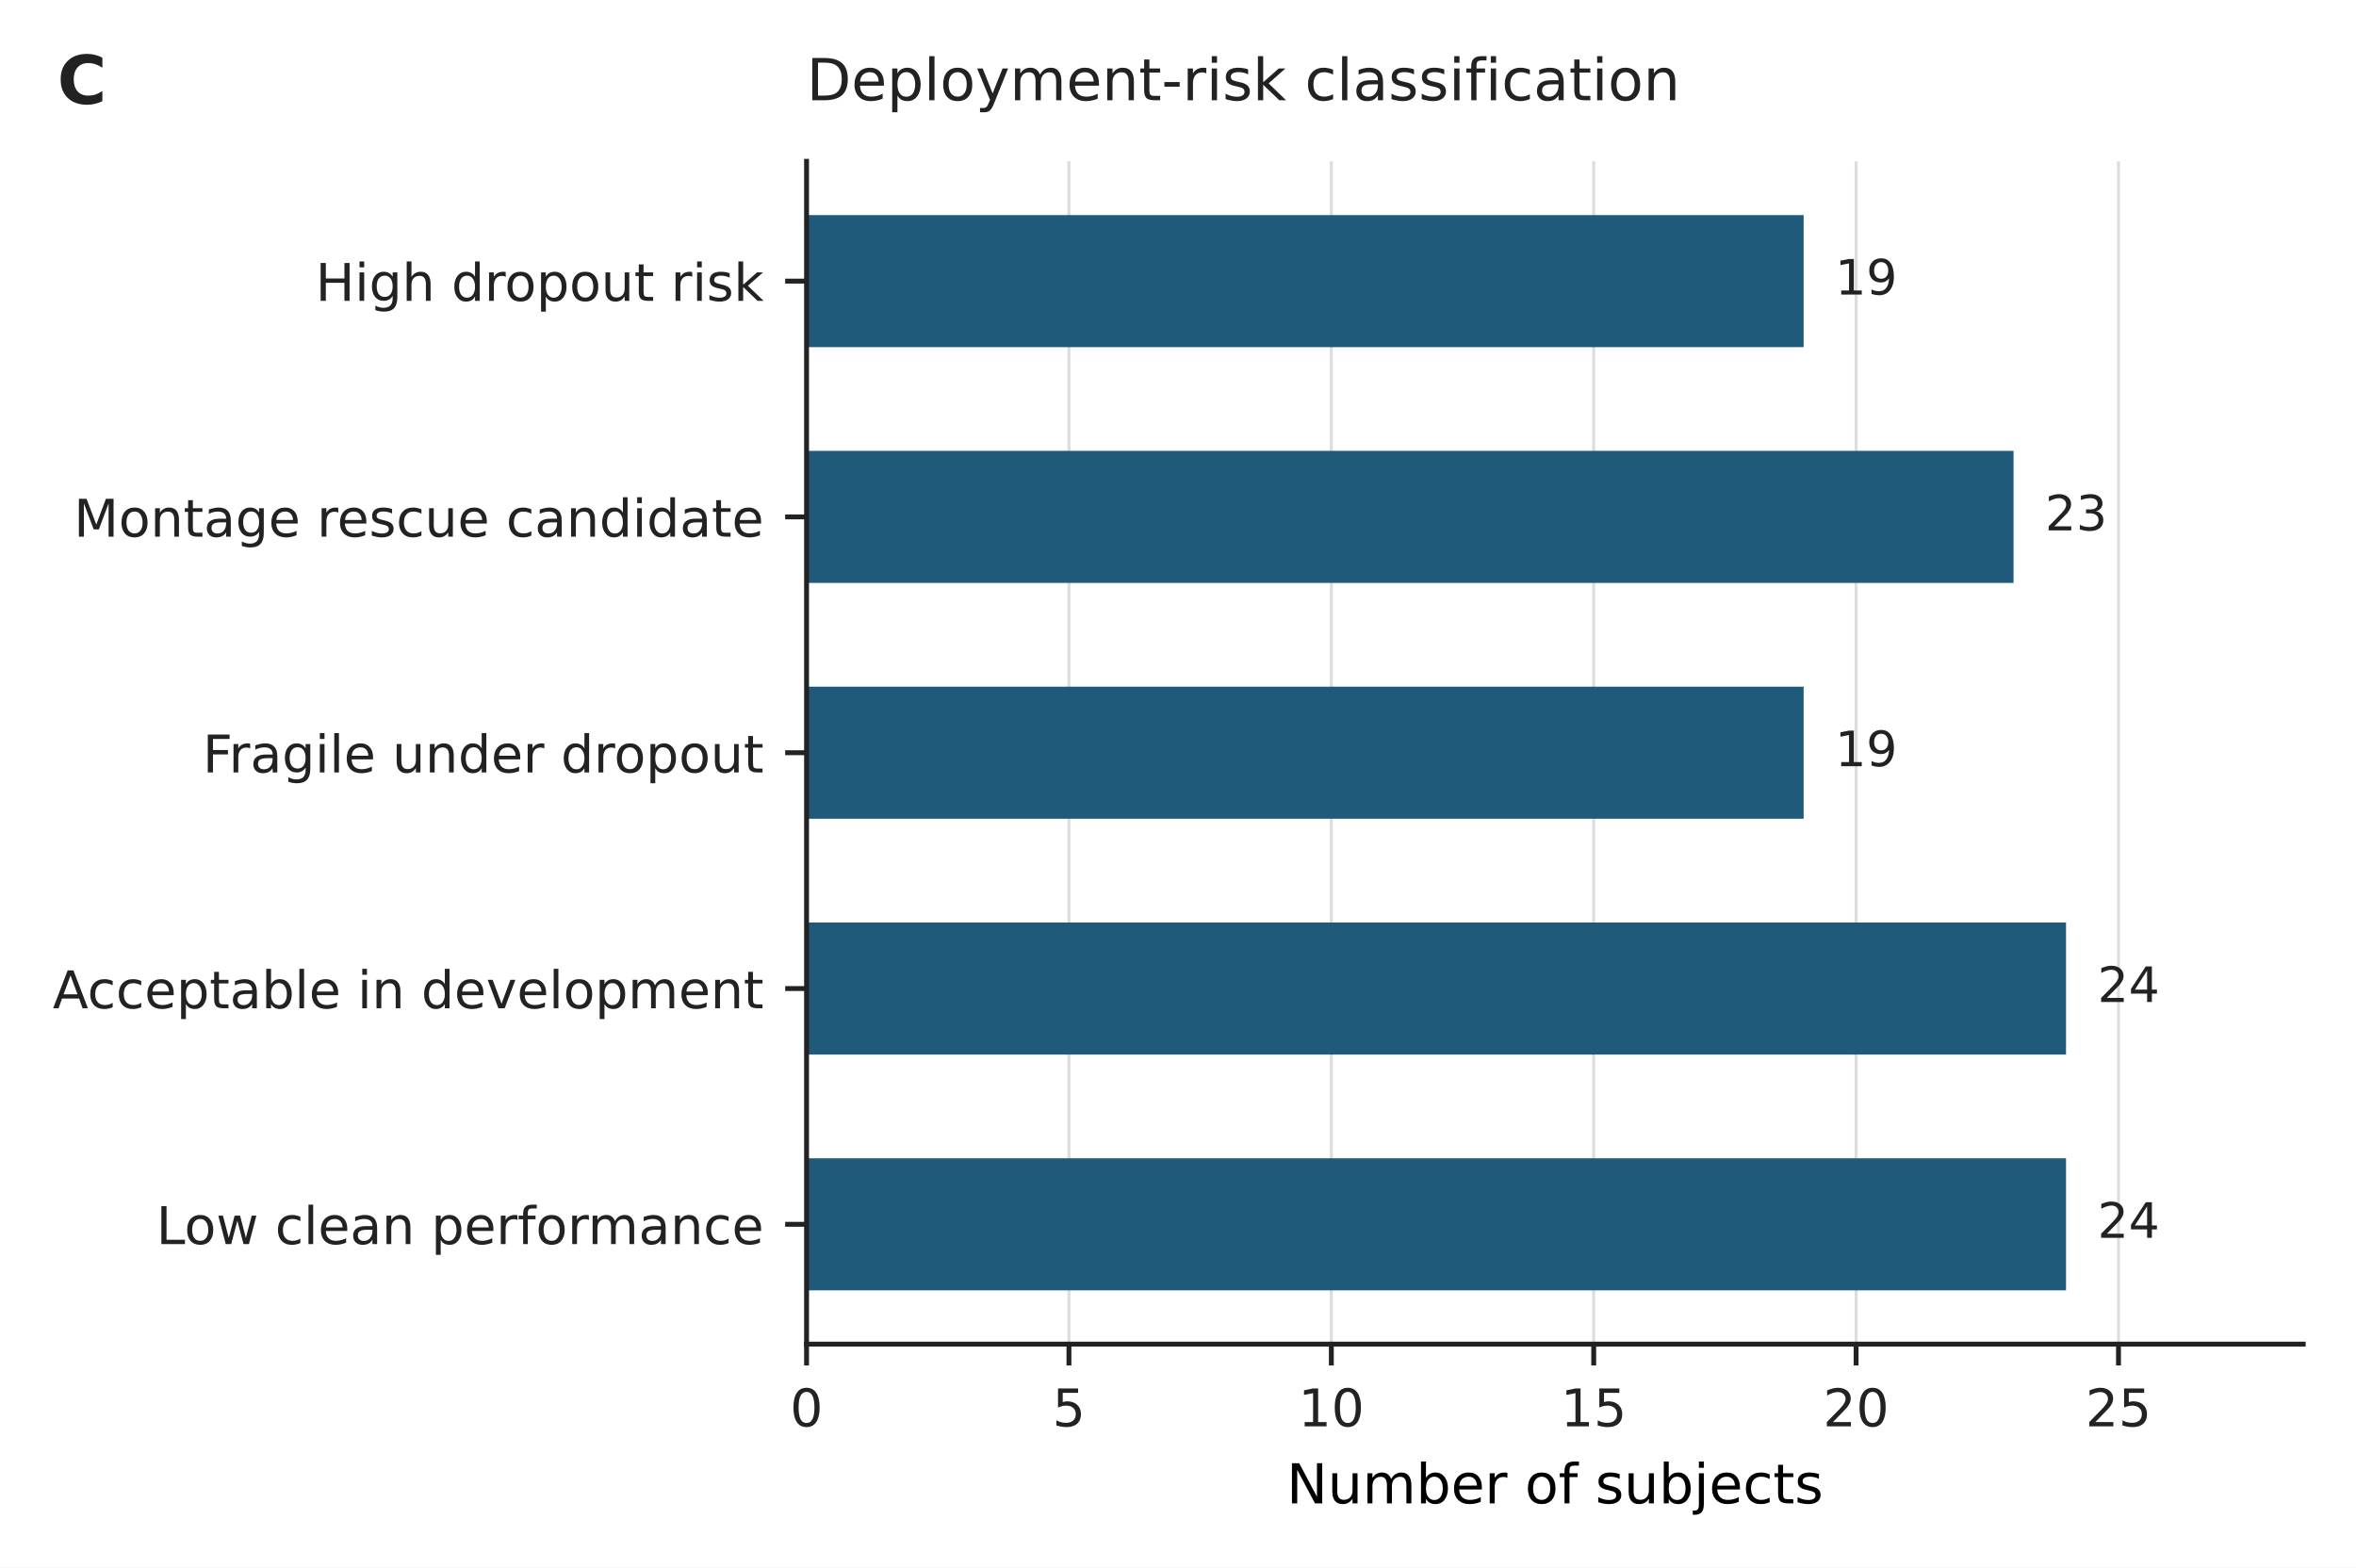
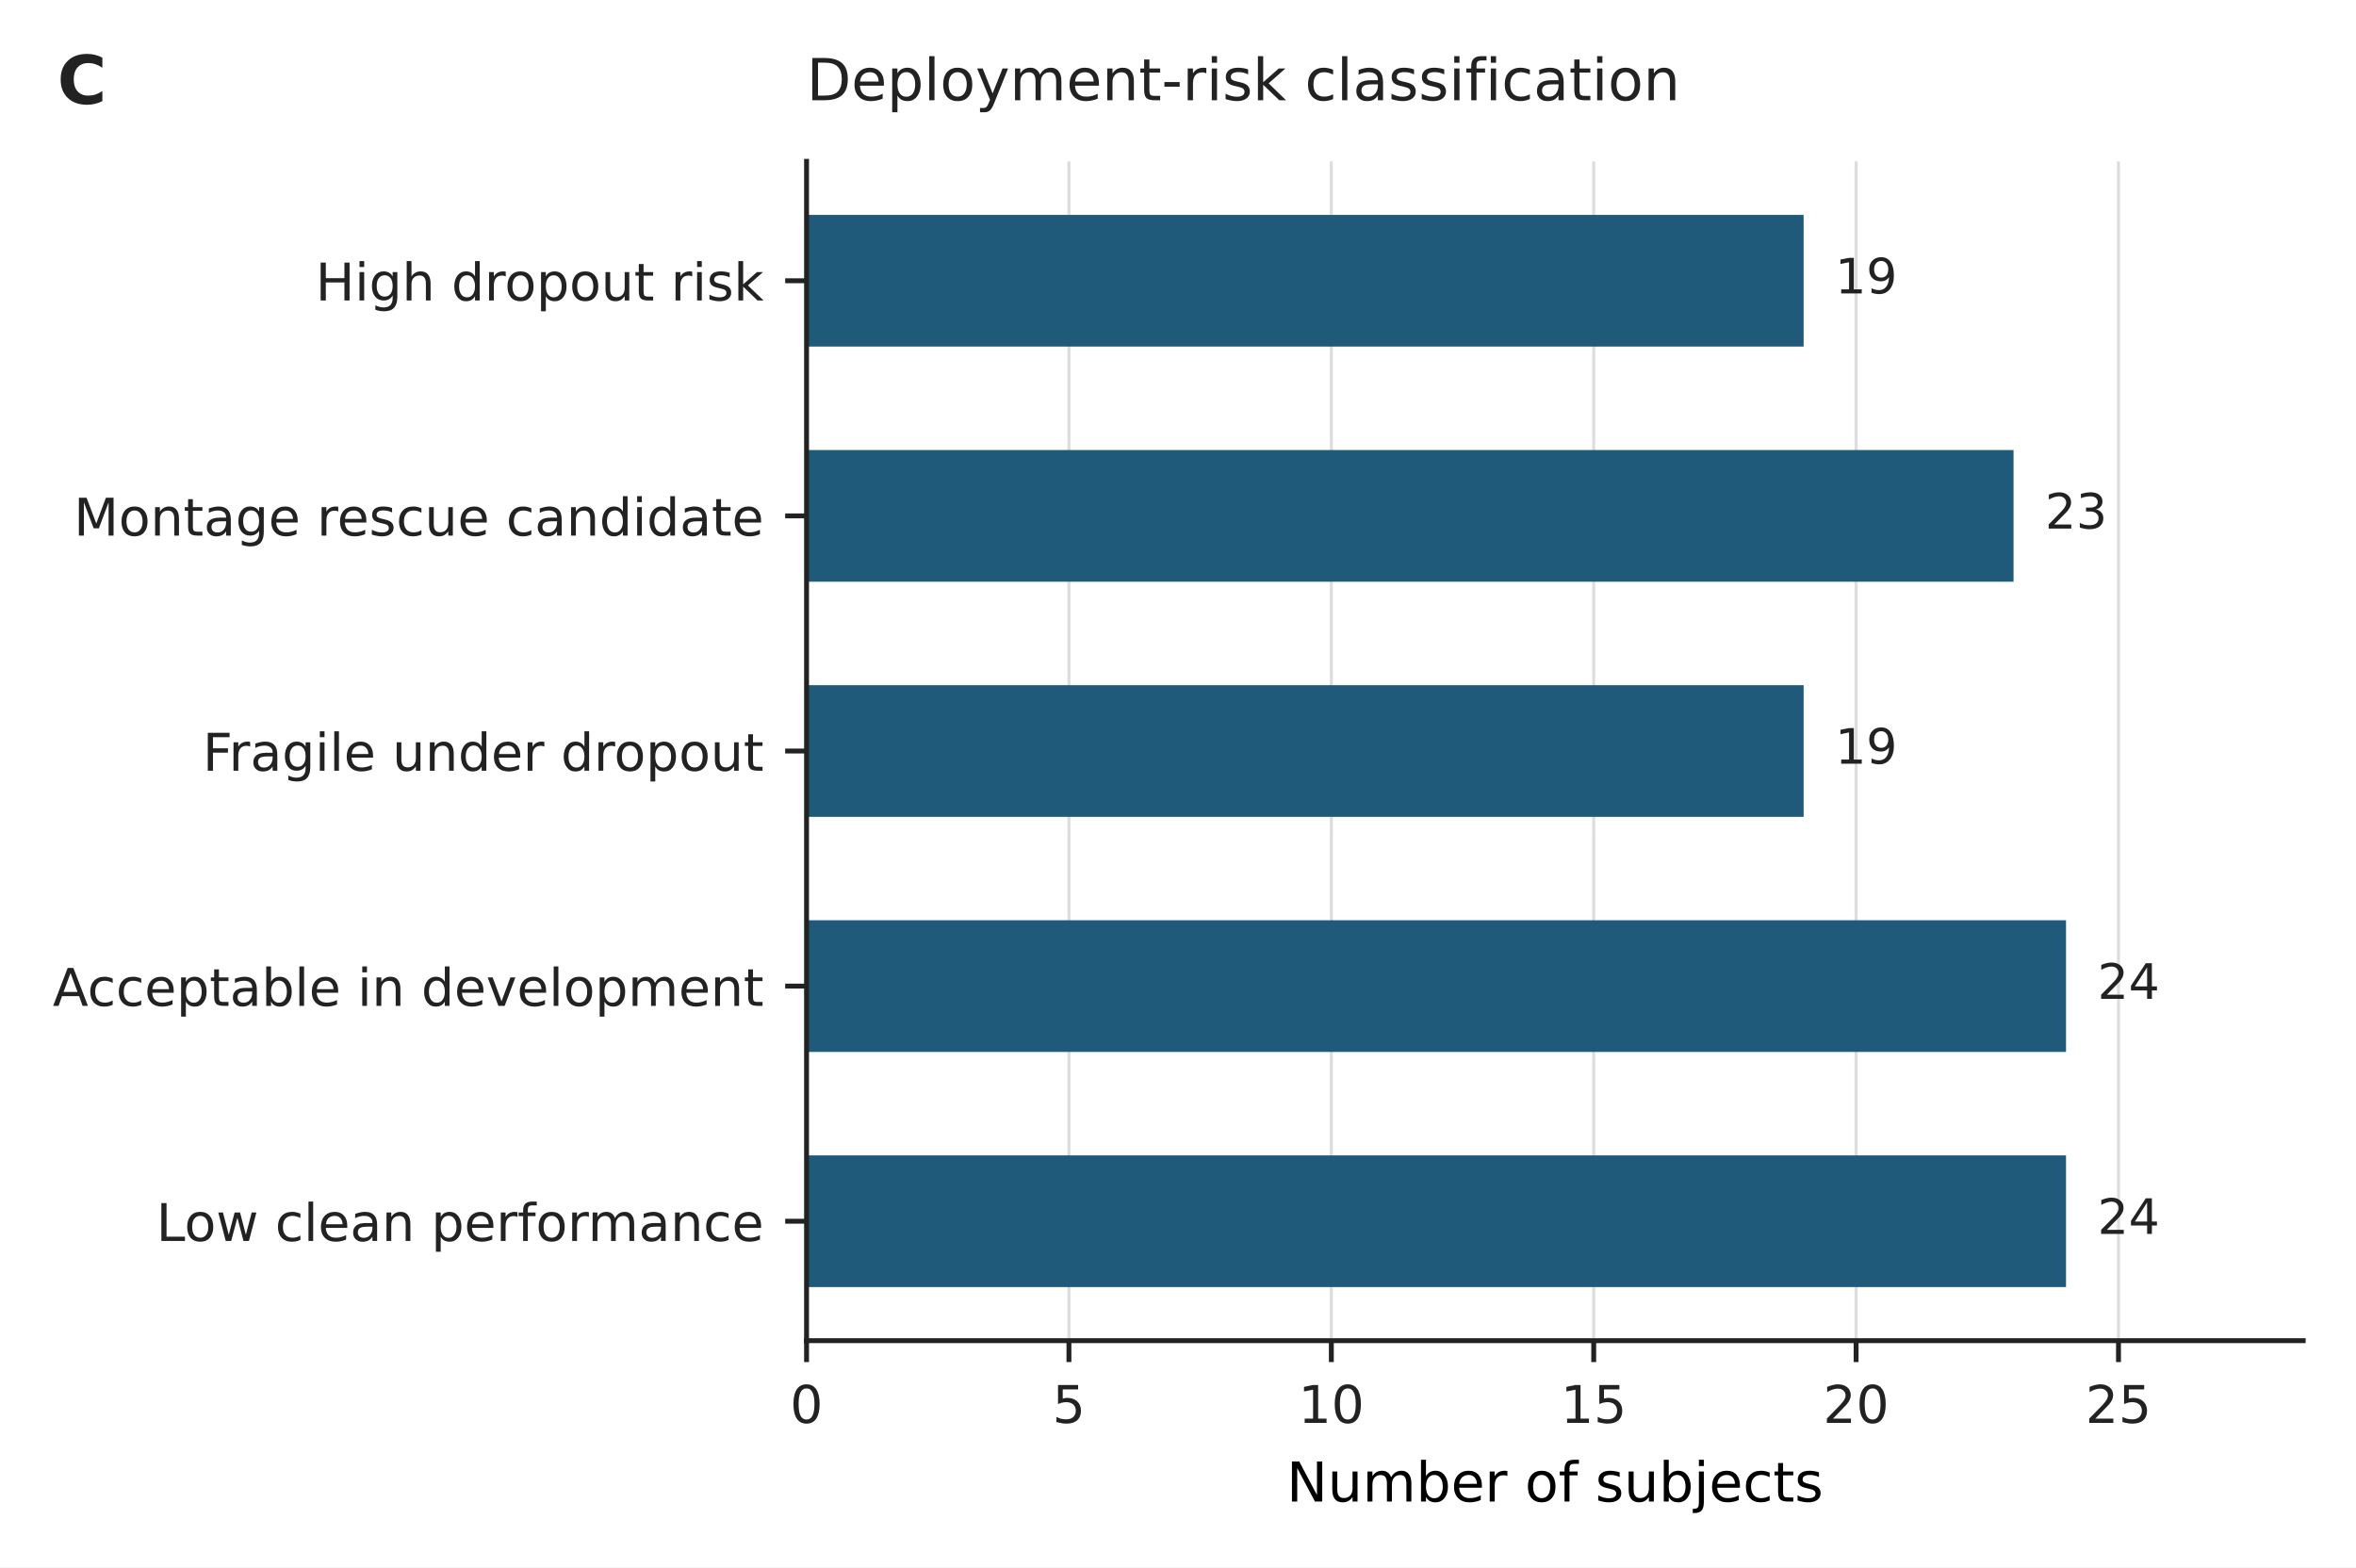
<svg xmlns="http://www.w3.org/2000/svg" xmlns:xlink="http://www.w3.org/1999/xlink" width="385.68pt" height="256.632pt" viewBox="0 0 385.68 256.632" version="1.1">
  <defs>
    <style type="text/css">*{stroke-linejoin: round; stroke-linecap: butt}</style>
  </defs>
  <g id="figure_1">
    <g id="patch_1">
      <path d="M 0 256.632  L 385.68 256.632  L 385.68 0  L 0 0  z " style="fill: #ffffff" />
    </g>
    <g id="axes_1">
      <g id="patch_2">
-         <path d="M 132.034 220.055  L 377.04 220.055  L 377.04 26.411  L 132.034 26.411  z " style="fill: #ffffff" />
+         <path d="M 132.034 219.491  L 377.04 219.491  L 377.04 26.411  L 132.034 26.411  z " style="fill: #ffffff" />
      </g>
      <g id="matplotlib.axis_1">
        <g id="xtick_1">
          <g id="line2d_1">
-             <path d="M 132.034 220.055  L 132.034 26.411  " clip-path="url(#p9f55f49dde)" style="fill: none; stroke: #dddddd; stroke-width: 0.5; stroke-linecap: square" />
+             <path d="M 132.034 219.491  L 132.034 26.411  " clip-path="url(#pbe956dac09)" style="fill: none; stroke: #dddddd; stroke-width: 0.5; stroke-linecap: square" />
          </g>
          <g id="line2d_2">
            <defs>
-               <path id="mc98990bcb4" d="M 0 0  L 0 3.5  " style="stroke: #222222; stroke-width: 0.8" />
+               <path id="m6b53daa591" d="M 0 0  L 0 3.5  " style="stroke: #222222; stroke-width: 0.8" />
            </defs>
            <g>
-               <use xlink:href="#mc98990bcb4" x="132.034" y="220.055" style="fill: #222222; stroke: #222222; stroke-width: 0.8" />
+               <use xlink:href="#m6b53daa591" x="132.034" y="219.491" style="fill: #222222; stroke: #222222; stroke-width: 0.8" />
            </g>
          </g>
          <g id="text_1">
-             <text style="font-size: 8.5px; font-family: 'DejaVu Sans'; text-anchor: middle; fill: #222222" x="132.034" y="233.514" transform="rotate(-0 132.0342 233.5137)">0</text>
+             <text style="font-size: 8.5px; font-family: 'DejaVu Sans'; text-anchor: middle; fill: #222222" x="132.034" y="232.949" transform="rotate(-0 132.0342 232.9491)">0</text>
          </g>
        </g>
        <g id="xtick_2">
          <g id="line2d_3">
-             <path d="M 174.987 220.055  L 174.987 26.411  " clip-path="url(#p9f55f49dde)" style="fill: none; stroke: #dddddd; stroke-width: 0.5; stroke-linecap: square" />
+             <path d="M 174.987 219.491  L 174.987 26.411  " clip-path="url(#pbe956dac09)" style="fill: none; stroke: #dddddd; stroke-width: 0.5; stroke-linecap: square" />
          </g>
          <g id="line2d_4">
            <g>
-               <use xlink:href="#mc98990bcb4" x="174.987" y="220.055" style="fill: #222222; stroke: #222222; stroke-width: 0.8" />
+               <use xlink:href="#m6b53daa591" x="174.987" y="219.491" style="fill: #222222; stroke: #222222; stroke-width: 0.8" />
            </g>
          </g>
          <g id="text_2">
-             <text style="font-size: 8.5px; font-family: 'DejaVu Sans'; text-anchor: middle; fill: #222222" x="174.987" y="233.514" transform="rotate(-0 174.9875 233.5137)">5</text>
+             <text style="font-size: 8.5px; font-family: 'DejaVu Sans'; text-anchor: middle; fill: #222222" x="174.987" y="232.949" transform="rotate(-0 174.9875 232.9491)">5</text>
          </g>
        </g>
        <g id="xtick_3">
          <g id="line2d_5">
-             <path d="M 217.941 220.055  L 217.941 26.411  " clip-path="url(#p9f55f49dde)" style="fill: none; stroke: #dddddd; stroke-width: 0.5; stroke-linecap: square" />
+             <path d="M 217.941 219.491  L 217.941 26.411  " clip-path="url(#pbe956dac09)" style="fill: none; stroke: #dddddd; stroke-width: 0.5; stroke-linecap: square" />
          </g>
          <g id="line2d_6">
            <g>
-               <use xlink:href="#mc98990bcb4" x="217.941" y="220.055" style="fill: #222222; stroke: #222222; stroke-width: 0.8" />
+               <use xlink:href="#m6b53daa591" x="217.941" y="219.491" style="fill: #222222; stroke: #222222; stroke-width: 0.8" />
            </g>
          </g>
          <g id="text_3">
-             <text style="font-size: 8.5px; font-family: 'DejaVu Sans'; text-anchor: middle; fill: #222222" x="217.941" y="233.514" transform="rotate(-0 217.9407 233.5137)">10</text>
+             <text style="font-size: 8.5px; font-family: 'DejaVu Sans'; text-anchor: middle; fill: #222222" x="217.941" y="232.949" transform="rotate(-0 217.9407 232.9491)">10</text>
          </g>
        </g>
        <g id="xtick_4">
          <g id="line2d_7">
-             <path d="M 260.894 220.055  L 260.894 26.411  " clip-path="url(#p9f55f49dde)" style="fill: none; stroke: #dddddd; stroke-width: 0.5; stroke-linecap: square" />
+             <path d="M 260.894 219.491  L 260.894 26.411  " clip-path="url(#pbe956dac09)" style="fill: none; stroke: #dddddd; stroke-width: 0.5; stroke-linecap: square" />
          </g>
          <g id="line2d_8">
            <g>
-               <use xlink:href="#mc98990bcb4" x="260.894" y="220.055" style="fill: #222222; stroke: #222222; stroke-width: 0.8" />
+               <use xlink:href="#m6b53daa591" x="260.894" y="219.491" style="fill: #222222; stroke: #222222; stroke-width: 0.8" />
            </g>
          </g>
          <g id="text_4">
-             <text style="font-size: 8.5px; font-family: 'DejaVu Sans'; text-anchor: middle; fill: #222222" x="260.894" y="233.514" transform="rotate(-0 260.8939 233.5137)">15</text>
+             <text style="font-size: 8.5px; font-family: 'DejaVu Sans'; text-anchor: middle; fill: #222222" x="260.894" y="232.949" transform="rotate(-0 260.8939 232.9491)">15</text>
          </g>
        </g>
        <g id="xtick_5">
          <g id="line2d_9">
-             <path d="M 303.847 220.055  L 303.847 26.411  " clip-path="url(#p9f55f49dde)" style="fill: none; stroke: #dddddd; stroke-width: 0.5; stroke-linecap: square" />
+             <path d="M 303.847 219.491  L 303.847 26.411  " clip-path="url(#pbe956dac09)" style="fill: none; stroke: #dddddd; stroke-width: 0.5; stroke-linecap: square" />
          </g>
          <g id="line2d_10">
            <g>
-               <use xlink:href="#mc98990bcb4" x="303.847" y="220.055" style="fill: #222222; stroke: #222222; stroke-width: 0.8" />
+               <use xlink:href="#m6b53daa591" x="303.847" y="219.491" style="fill: #222222; stroke: #222222; stroke-width: 0.8" />
            </g>
          </g>
          <g id="text_5">
-             <text style="font-size: 8.5px; font-family: 'DejaVu Sans'; text-anchor: middle; fill: #222222" x="303.847" y="233.514" transform="rotate(-0 303.8472 233.5137)">20</text>
+             <text style="font-size: 8.5px; font-family: 'DejaVu Sans'; text-anchor: middle; fill: #222222" x="303.847" y="232.949" transform="rotate(-0 303.8472 232.9491)">20</text>
          </g>
        </g>
        <g id="xtick_6">
          <g id="line2d_11">
-             <path d="M 346.8 220.055  L 346.8 26.411  " clip-path="url(#p9f55f49dde)" style="fill: none; stroke: #dddddd; stroke-width: 0.5; stroke-linecap: square" />
+             <path d="M 346.8 219.491  L 346.8 26.411  " clip-path="url(#pbe956dac09)" style="fill: none; stroke: #dddddd; stroke-width: 0.5; stroke-linecap: square" />
          </g>
          <g id="line2d_12">
            <g>
-               <use xlink:href="#mc98990bcb4" x="346.8" y="220.055" style="fill: #222222; stroke: #222222; stroke-width: 0.8" />
+               <use xlink:href="#m6b53daa591" x="346.8" y="219.491" style="fill: #222222; stroke: #222222; stroke-width: 0.8" />
            </g>
          </g>
          <g id="text_6">
-             <text style="font-size: 8.5px; font-family: 'DejaVu Sans'; text-anchor: middle; fill: #222222" x="346.8" y="233.514" transform="rotate(-0 346.8004 233.5137)">25</text>
+             <text style="font-size: 8.5px; font-family: 'DejaVu Sans'; text-anchor: middle; fill: #222222" x="346.8" y="232.949" transform="rotate(-0 346.8004 232.9491)">25</text>
          </g>
        </g>
        <g id="text_7">
-           <text style="font-size: 9px; font-family: 'DejaVu Sans'; text-anchor: middle" x="254.537" y="246.12" transform="rotate(-0 254.5369 246.12)">Number of subjects</text>
+           <text style="font-size: 9px; font-family: 'DejaVu Sans'; text-anchor: middle" x="254.537" y="245.83" transform="rotate(-0 254.5369 245.8297)">Number of subjects</text>
        </g>
      </g>
      <g id="matplotlib.axis_2">
        <g id="ytick_1">
          <g id="line2d_13">
            <defs>
-               <path id="m6eafd95b6b" d="M 0 0  L -3.5 0  " style="stroke: #222222; stroke-width: 0.8" />
+               <path id="mf8b60a227c" d="M 0 0  L -3.5 0  " style="stroke: #222222; stroke-width: 0.8" />
            </defs>
            <g>
-               <use xlink:href="#m6eafd95b6b" x="132.034" y="46.022" style="fill: #222222; stroke: #222222; stroke-width: 0.8" />
+               <use xlink:href="#mf8b60a227c" x="132.034" y="45.965" style="fill: #222222; stroke: #222222; stroke-width: 0.8" />
            </g>
          </g>
          <g id="text_8">
-             <text style="font-size: 8.5px; font-family: 'DejaVu Sans'; text-anchor: end; fill: #222222" x="125.034" y="49.252" transform="rotate(-0 125.0342 49.25159)">High dropout risk</text>
+             <text style="font-size: 8.5px; font-family: 'DejaVu Sans'; text-anchor: end; fill: #222222" x="125.034" y="49.194" transform="rotate(-0 125.0342 49.19448)">High dropout risk</text>
          </g>
        </g>
        <g id="ytick_2">
          <g id="line2d_14">
            <g>
-               <use xlink:href="#m6eafd95b6b" x="132.034" y="84.628" style="fill: #222222; stroke: #222222; stroke-width: 0.8" />
+               <use xlink:href="#mf8b60a227c" x="132.034" y="84.458" style="fill: #222222; stroke: #222222; stroke-width: 0.8" />
            </g>
          </g>
          <g id="text_9">
-             <text style="font-size: 8.5px; font-family: 'DejaVu Sans'; text-anchor: end; fill: #222222" x="125.034" y="87.857" transform="rotate(-0 125.0342 87.85691)">Montage rescue candidate</text>
+             <text style="font-size: 8.5px; font-family: 'DejaVu Sans'; text-anchor: end; fill: #222222" x="125.034" y="87.687" transform="rotate(-0 125.0342 87.68736)">Montage rescue candidate</text>
          </g>
        </g>
        <g id="ytick_3">
          <g id="line2d_15">
            <g>
-               <use xlink:href="#m6eafd95b6b" x="132.034" y="123.233" style="fill: #222222; stroke: #222222; stroke-width: 0.8" />
+               <use xlink:href="#mf8b60a227c" x="132.034" y="122.951" style="fill: #222222; stroke: #222222; stroke-width: 0.8" />
            </g>
          </g>
          <g id="text_10">
-             <text style="font-size: 8.5px; font-family: 'DejaVu Sans'; text-anchor: end; fill: #222222" x="125.034" y="126.462" transform="rotate(-0 125.0342 126.4622)">Fragile under dropout</text>
+             <text style="font-size: 8.5px; font-family: 'DejaVu Sans'; text-anchor: end; fill: #222222" x="125.034" y="126.18" transform="rotate(-0 125.0342 126.1802)">Fragile under dropout</text>
          </g>
        </g>
        <g id="ytick_4">
          <g id="line2d_16">
            <g>
-               <use xlink:href="#m6eafd95b6b" x="132.034" y="161.838" style="fill: #222222; stroke: #222222; stroke-width: 0.8" />
+               <use xlink:href="#mf8b60a227c" x="132.034" y="161.444" style="fill: #222222; stroke: #222222; stroke-width: 0.8" />
            </g>
          </g>
          <g id="text_11">
-             <text style="font-size: 8.5px; font-family: 'DejaVu Sans'; text-anchor: end; fill: #222222" x="125.034" y="165.068" transform="rotate(-0 125.0342 165.0676)">Acceptable in development</text>
+             <text style="font-size: 8.5px; font-family: 'DejaVu Sans'; text-anchor: end; fill: #222222" x="125.034" y="164.673" transform="rotate(-0 125.0342 164.6731)">Acceptable in development</text>
          </g>
        </g>
        <g id="ytick_5">
          <g id="line2d_17">
            <g>
-               <use xlink:href="#m6eafd95b6b" x="132.034" y="200.444" style="fill: #222222; stroke: #222222; stroke-width: 0.8" />
+               <use xlink:href="#mf8b60a227c" x="132.034" y="199.937" style="fill: #222222; stroke: #222222; stroke-width: 0.8" />
            </g>
          </g>
          <g id="text_12">
-             <text style="font-size: 8.5px; font-family: 'DejaVu Sans'; text-anchor: end; fill: #222222" x="125.034" y="203.673" transform="rotate(-0 125.0342 203.6729)">Low clean performance</text>
+             <text style="font-size: 8.5px; font-family: 'DejaVu Sans'; text-anchor: end; fill: #222222" x="125.034" y="203.166" transform="rotate(-0 125.0342 203.166)">Low clean performance</text>
          </g>
        </g>
      </g>
      <g id="patch_3">
-         <path d="M 132.034 35.213  L 295.257 35.213  L 295.257 56.832  L 132.034 56.832  z " clip-path="url(#p9f55f49dde)" style="fill: #1f5a7a" />
+         <path d="M 132.034 35.187  L 295.257 35.187  L 295.257 56.743  L 132.034 56.743  z " clip-path="url(#pbe956dac09)" style="fill: #1f5a7a" />
      </g>
      <g id="patch_4">
-         <path d="M 132.034 73.818  L 329.619 73.818  L 329.619 95.437  L 132.034 95.437  z " clip-path="url(#p9f55f49dde)" style="fill: #1f5a7a" />
+         <path d="M 132.034 73.68  L 329.619 73.68  L 329.619 95.236  L 132.034 95.236  z " clip-path="url(#pbe956dac09)" style="fill: #1f5a7a" />
      </g>
      <g id="patch_5">
-         <path d="M 132.034 112.423  L 295.257 112.423  L 295.257 134.042  L 132.034 134.042  z " clip-path="url(#p9f55f49dde)" style="fill: #1f5a7a" />
+         <path d="M 132.034 112.173  L 295.257 112.173  L 295.257 133.729  L 132.034 133.729  z " clip-path="url(#pbe956dac09)" style="fill: #1f5a7a" />
      </g>
      <g id="patch_6">
-         <path d="M 132.034 151.029  L 338.21 151.029  L 338.21 172.648  L 132.034 172.648  z " clip-path="url(#p9f55f49dde)" style="fill: #1f5a7a" />
+         <path d="M 132.034 150.666  L 338.21 150.666  L 338.21 172.222  L 132.034 172.222  z " clip-path="url(#pbe956dac09)" style="fill: #1f5a7a" />
      </g>
      <g id="patch_7">
-         <path d="M 132.034 189.634  L 338.21 189.634  L 338.21 211.253  L 132.034 211.253  z " clip-path="url(#p9f55f49dde)" style="fill: #1f5a7a" />
+         <path d="M 132.034 189.159  L 338.21 189.159  L 338.21 210.715  L 132.034 210.715  z " clip-path="url(#pbe956dac09)" style="fill: #1f5a7a" />
      </g>
      <g id="patch_8">
-         <path d="M 132.034 220.055  L 132.034 26.411  " style="fill: none; stroke: #222222; stroke-width: 0.8; stroke-linejoin: miter; stroke-linecap: square" />
+         <path d="M 132.034 219.491  L 132.034 26.411  " style="fill: none; stroke: #222222; stroke-width: 0.8; stroke-linejoin: miter; stroke-linecap: square" />
      </g>
      <g id="patch_9">
-         <path d="M 132.034 220.055  L 377.04 220.055  " style="fill: none; stroke: #222222; stroke-width: 0.8; stroke-linejoin: miter; stroke-linecap: square" />
+         <path d="M 132.034 219.491  L 377.04 219.491  " style="fill: none; stroke: #222222; stroke-width: 0.8; stroke-linejoin: miter; stroke-linecap: square" />
      </g>
      <g id="text_13">
-         <text style="font-size: 8px; font-family: 'DejaVu Sans'; text-anchor: start; fill: #222222" x="300.411" y="48.23" transform="rotate(-0 300.4109 48.22976)">19</text>
+         <text style="font-size: 8px; font-family: 'DejaVu Sans'; text-anchor: start; fill: #222222" x="300.411" y="48.043" transform="rotate(-0 300.4109 48.04326)">19</text>
      </g>
      <g id="text_14">
-         <text style="font-size: 8px; font-family: 'DejaVu Sans'; text-anchor: start; fill: #222222" x="334.774" y="86.835" transform="rotate(-0 334.7735 86.83508)">23</text>
+         <text style="font-size: 8px; font-family: 'DejaVu Sans'; text-anchor: start; fill: #222222" x="334.774" y="86.536" transform="rotate(-0 334.7735 86.53615)">23</text>
      </g>
      <g id="text_15">
-         <text style="font-size: 8px; font-family: 'DejaVu Sans'; text-anchor: start; fill: #222222" x="300.411" y="125.44" transform="rotate(-0 300.4109 125.4404)">19</text>
+         <text style="font-size: 8px; font-family: 'DejaVu Sans'; text-anchor: start; fill: #222222" x="300.411" y="125.029" transform="rotate(-0 300.4109 125.029)">19</text>
      </g>
      <g id="text_16">
-         <text style="font-size: 8px; font-family: 'DejaVu Sans'; text-anchor: start; fill: #222222" x="343.364" y="164.046" transform="rotate(-0 343.3642 164.0457)">24</text>
+         <text style="font-size: 8px; font-family: 'DejaVu Sans'; text-anchor: start; fill: #222222" x="343.364" y="163.522" transform="rotate(-0 343.3642 163.5219)">24</text>
      </g>
      <g id="text_17">
-         <text style="font-size: 8px; font-family: 'DejaVu Sans'; text-anchor: start; fill: #222222" x="343.364" y="202.651" transform="rotate(-0 343.3642 202.651)">24</text>
+         <text style="font-size: 8px; font-family: 'DejaVu Sans'; text-anchor: start; fill: #222222" x="343.364" y="202.015" transform="rotate(-0 343.3642 202.0148)">24</text>
      </g>
      <g id="text_18">
        <text style="font-size: 9.5px; font-family: 'DejaVu Sans'; text-anchor: start; fill: #222222" x="132.034" y="16.411" transform="rotate(-0 132.0342 16.41076)">Deployment-risk classification</text>
      </g>
    </g>
    <g id="text_19">
-       <text style="font-weight: 700; font-size: 11px; font-family: 'DejaVu Sans'; text-anchor: start; fill: #222222" x="9.384" y="16.998" transform="rotate(-0 9.38376 16.99828)">C</text>
+       <text style="font-weight: 700; font-size: 11px; font-family: 'DejaVu Sans'; text-anchor: start; fill: #222222" x="9.384" y="16.997" transform="rotate(-0 9.38376 16.99742)">C</text>
    </g>
  </g>
  <defs>
-     <clipPath id="p9f55f49dde">
-       <rect x="132.034" y="26.411" width="245.005" height="193.644" />
+     <clipPath id="pbe956dac09">
+       <rect x="132.034" y="26.411" width="245.005" height="193.08" />
    </clipPath>
  </defs>
</svg>
